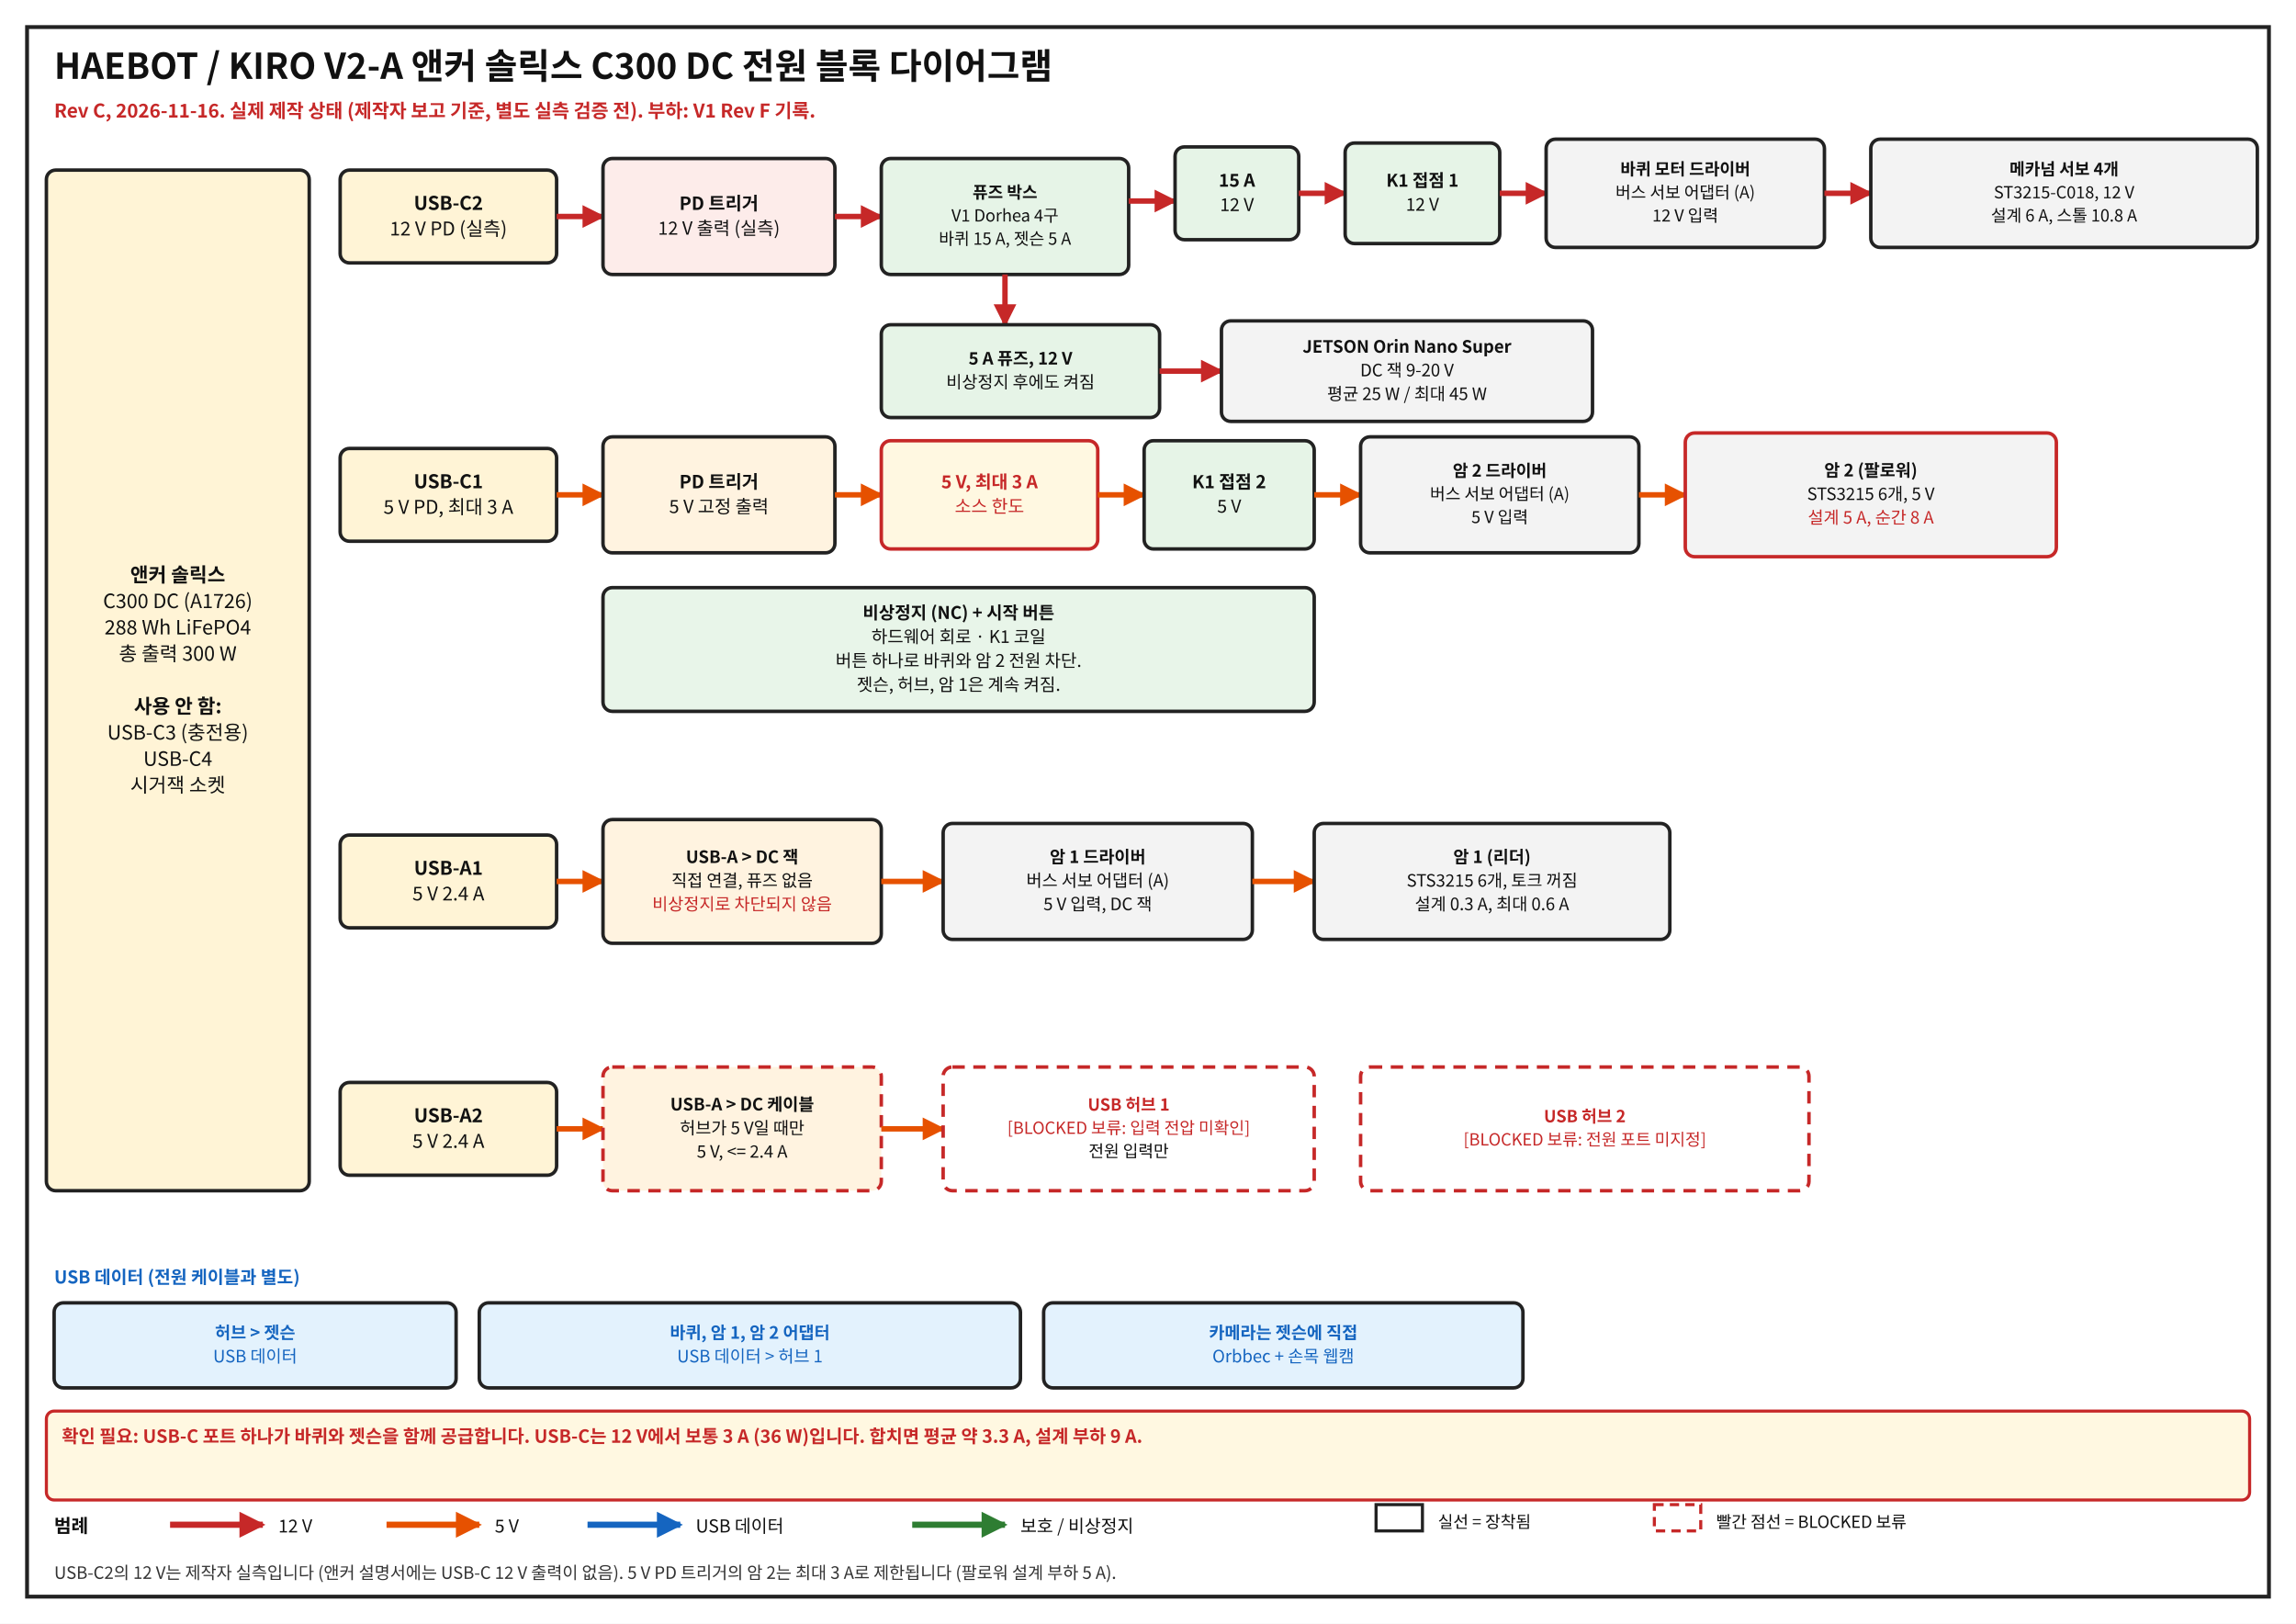
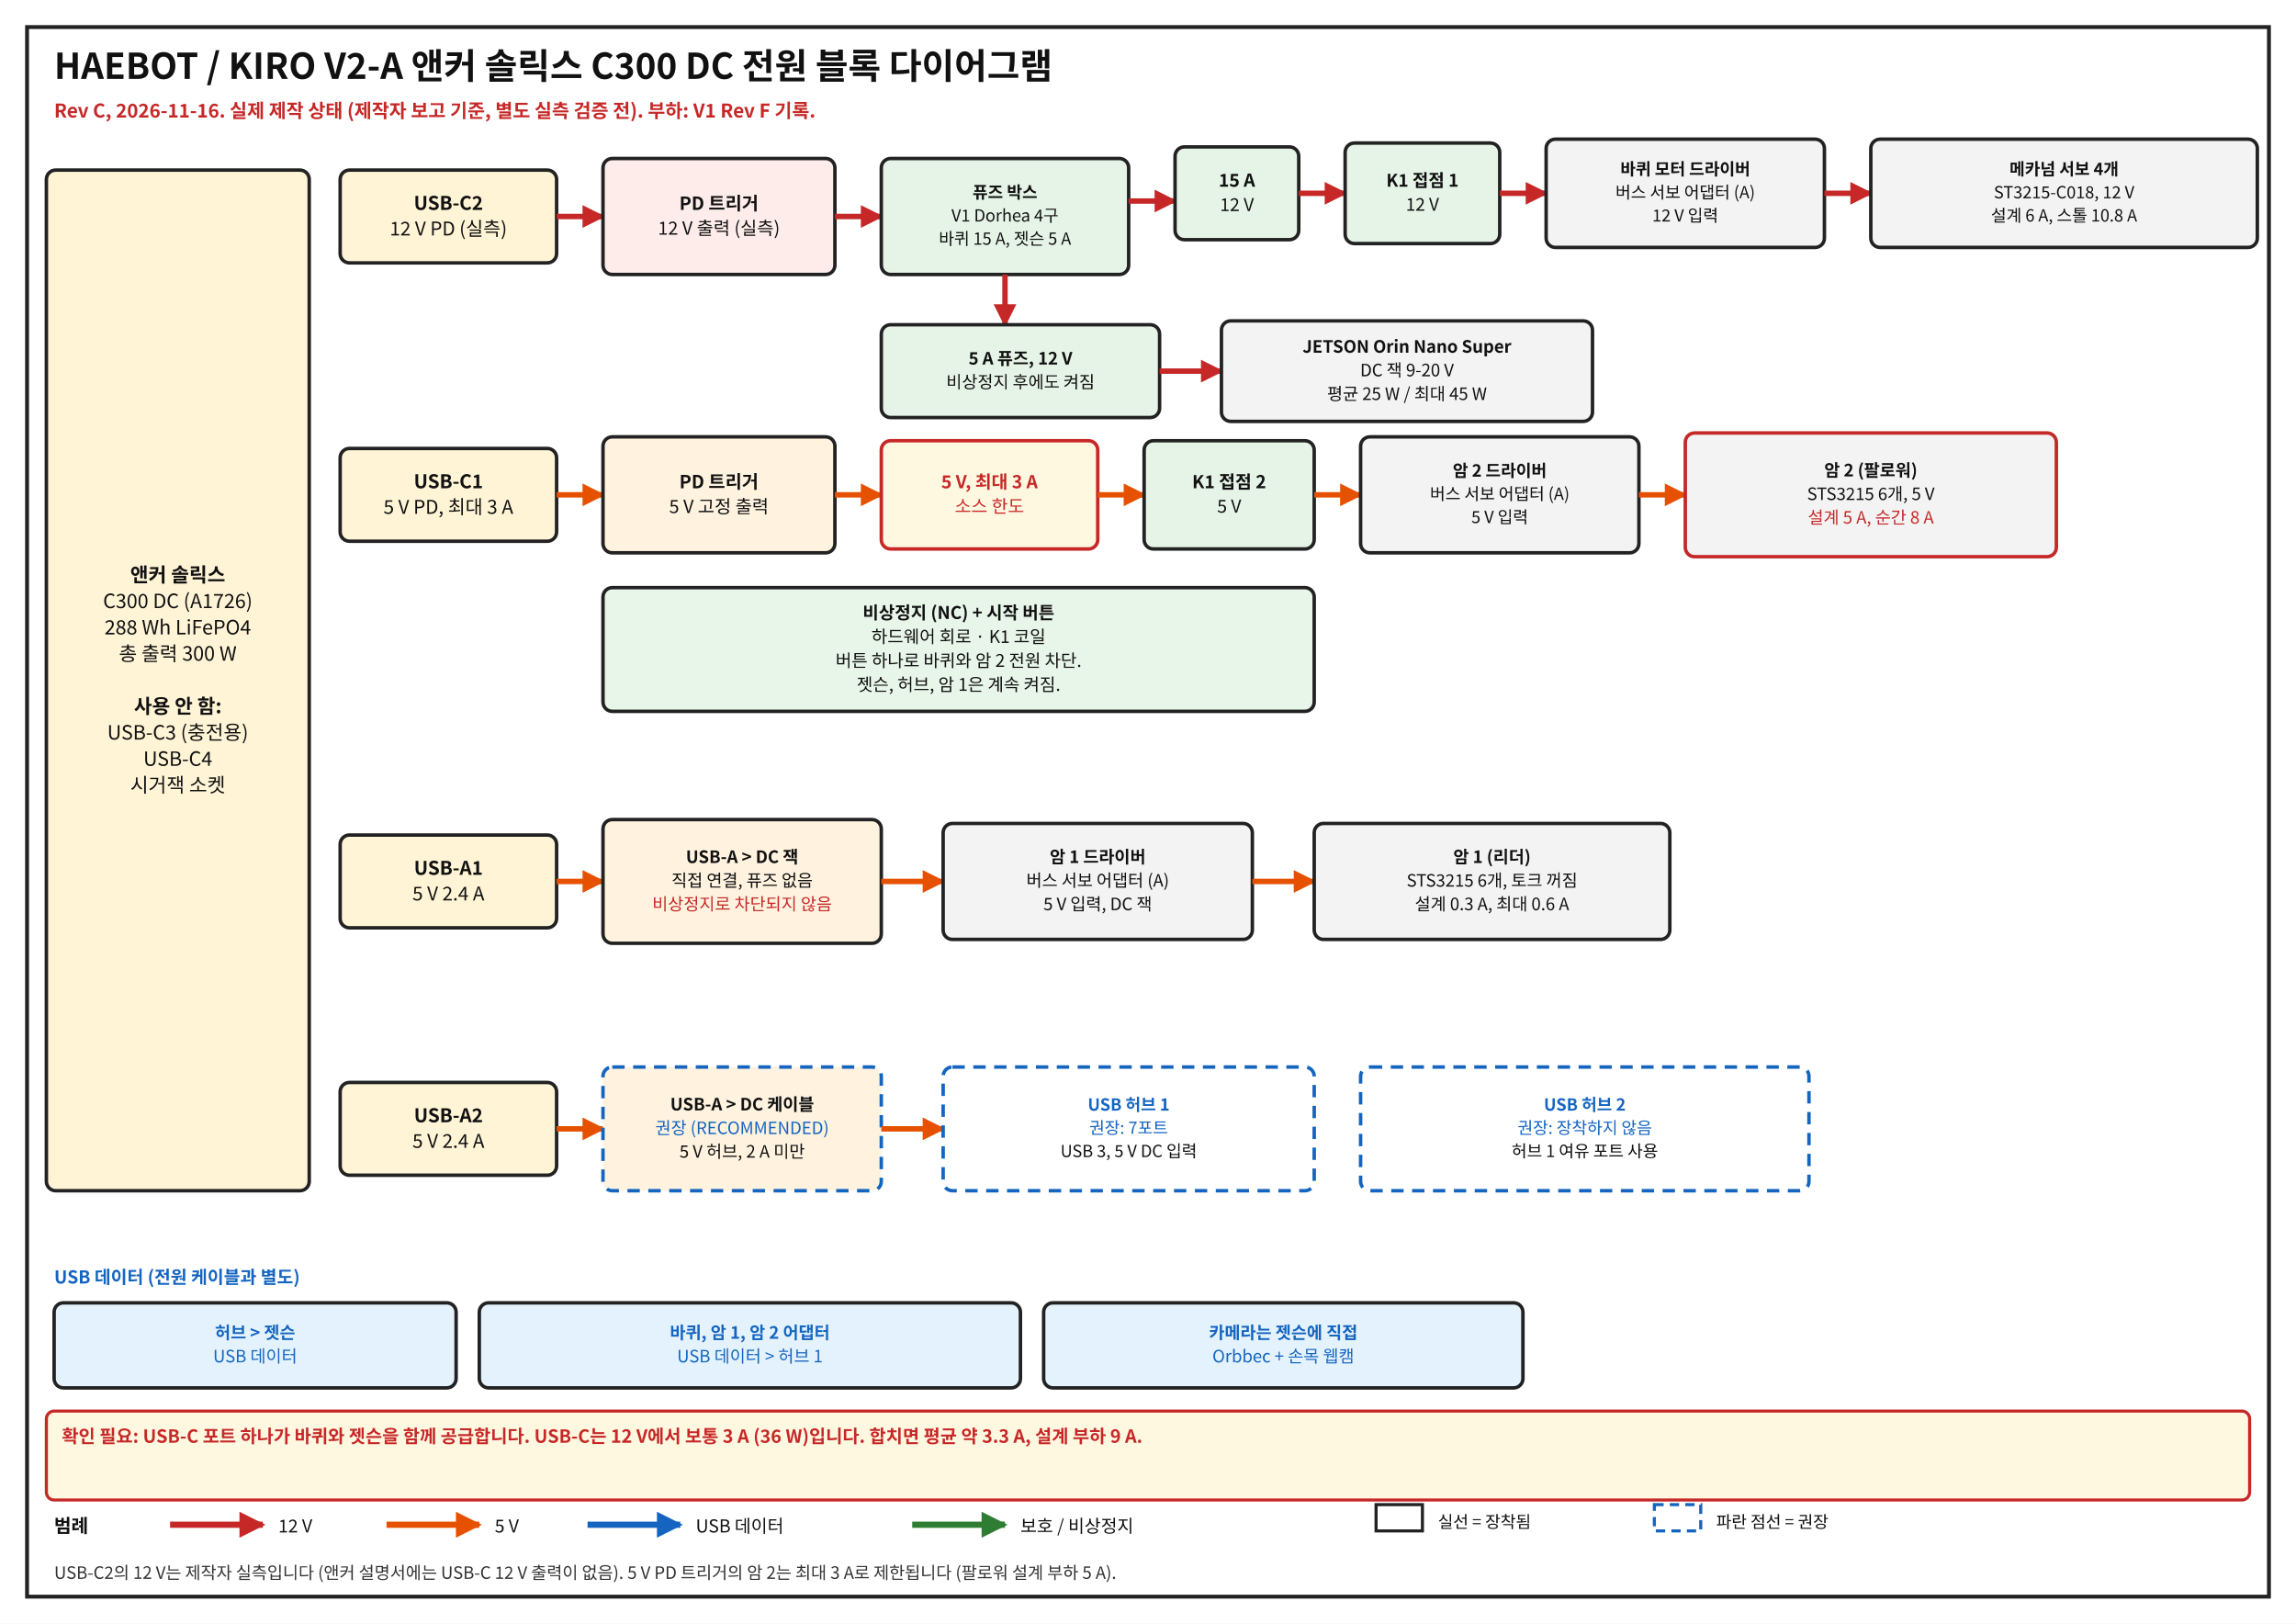
<svg xmlns="http://www.w3.org/2000/svg" width="297mm" height="210mm" viewBox="0 0 297 210" font-family="WenQuanYi Micro Hei, Noto Sans CJK KR, DejaVu Sans, sans-serif">
  <defs>
    <marker id="m12" viewBox="0 0 10 10" refX="9" refY="5" markerWidth="4.2" markerHeight="4.2" orient="auto-start-reverse">
      <path d="M0,0 L10,5 L0,10 z" fill="#c62828" />
    </marker>
    <marker id="m5" viewBox="0 0 10 10" refX="9" refY="5" markerWidth="4.2" markerHeight="4.2" orient="auto-start-reverse">
      <path d="M0,0 L10,5 L0,10 z" fill="#e65100" />
    </marker>
    <marker id="md" viewBox="0 0 10 10" refX="9" refY="5" markerWidth="4.2" markerHeight="4.2" orient="auto-start-reverse">
      <path d="M0,0 L10,5 L0,10 z" fill="#1565c0" />
    </marker>
    <marker id="mg" viewBox="0 0 10 10" refX="9" refY="5" markerWidth="4.2" markerHeight="4.2" orient="auto-start-reverse">
      <path d="M0,0 L10,5 L0,10 z" fill="#2e7d32" />
    </marker>
  </defs>
  <rect width="297" height="210" fill="#ffffff" />
  <rect x="3.5" y="3.5" width="290" height="203" fill="none" stroke="#222" stroke-width="0.5" />
  <text x="7" y="10.2" font-size="4.6" font-weight="bold" fill="#111">HAEBOT / KIRO V2-A   앤커 솔릭스 C300 DC 전원 블록 다이어그램</text>
  <text x="7" y="15.2" font-size="2.45" font-weight="bold" fill="#c62828">Rev C, 2026-11-16. 실제 제작 상태 (제작자 보고 기준, 별도 실측 검증 전). 부하: V1 Rev F 기록.</text>
  <rect x="6" y="22" width="34" height="132" rx="1.2" fill="#fff4d6" stroke="#222" stroke-width="0.45" />
  <text x="23.00" y="75.25" font-size="2.55" text-anchor="middle" fill="#111" font-weight="bold">앤커 솔릭스</text>
  <text x="23.00" y="78.65" font-size="2.55" text-anchor="middle" fill="#111">C300 DC (A1726)</text>
  <text x="23.00" y="82.05" font-size="2.55" text-anchor="middle" fill="#111">288 Wh LiFePO4</text>
  <text x="23.00" y="85.45" font-size="2.55" text-anchor="middle" fill="#111">총 출력 300 W</text>
  <text x="23.00" y="88.85" font-size="2.55" text-anchor="middle" fill="#111" />
  <text x="23.00" y="92.25" font-size="2.55" text-anchor="middle" fill="#111" font-weight="bold">사용 안 함:</text>
  <text x="23.00" y="95.65" font-size="2.55" text-anchor="middle" fill="#111">USB-C3 (충전용)</text>
  <text x="23.00" y="99.05" font-size="2.55" text-anchor="middle" fill="#111">USB-C4</text>
  <text x="23.00" y="102.45" font-size="2.55" text-anchor="middle" fill="#111">시거잭 소켓</text>
  <rect x="44" y="22" width="28" height="12" rx="1.2" fill="#fff4d6" stroke="#222" stroke-width="0.45" />
  <text x="58.00" y="27.15" font-size="2.45" text-anchor="middle" fill="#111" font-weight="bold">USB-C2</text>
  <text x="58.00" y="30.45" font-size="2.45" text-anchor="middle" fill="#111">12 V PD (실측)</text>
  <rect x="44" y="58" width="28" height="12" rx="1.2" fill="#fff4d6" stroke="#222" stroke-width="0.45" />
  <text x="58.00" y="63.15" font-size="2.45" text-anchor="middle" fill="#111" font-weight="bold">USB-C1</text>
  <text x="58.00" y="66.45" font-size="2.45" text-anchor="middle" fill="#111">5 V PD, 최대 3 A</text>
  <rect x="44" y="108" width="28" height="12" rx="1.2" fill="#fff4d6" stroke="#222" stroke-width="0.45" />
  <text x="58.00" y="113.15" font-size="2.45" text-anchor="middle" fill="#111" font-weight="bold">USB-A1</text>
  <text x="58.00" y="116.45" font-size="2.45" text-anchor="middle" fill="#111">5 V 2.4 A</text>
  <rect x="44" y="140" width="28" height="12" rx="1.2" fill="#fff4d6" stroke="#222" stroke-width="0.45" />
  <text x="58.00" y="145.15" font-size="2.45" text-anchor="middle" fill="#111" font-weight="bold">USB-A2</text>
  <text x="58.00" y="148.45" font-size="2.45" text-anchor="middle" fill="#111">5 V 2.4 A</text>
  <line x1="72" y1="28" x2="78" y2="28" stroke="#c62828" stroke-width="0.7" marker-end="url(#m12)" />
  <rect x="78" y="20.5" width="30" height="15" rx="1.2" fill="#fdecea" stroke="#222" stroke-width="0.45" />
  <text x="93.00" y="27.15" font-size="2.35" text-anchor="middle" fill="#111" font-weight="bold">PD 트리거</text>
  <text x="93.00" y="30.35" font-size="2.35" text-anchor="middle" fill="#111">12 V 출력 (실측)</text>
  <line x1="108" y1="28" x2="114" y2="28" stroke="#c62828" stroke-width="0.7" marker-end="url(#m12)" />
  <rect x="114" y="20.5" width="32" height="15" rx="1.2" fill="#e6f4e7" stroke="#222" stroke-width="0.45" />
  <text x="130.00" y="25.65" font-size="2.15" text-anchor="middle" fill="#111" font-weight="bold">퓨즈 박스</text>
  <text x="130.00" y="28.65" font-size="2.15" text-anchor="middle" fill="#111">V1 Dorhea 4구</text>
  <text x="130.00" y="31.65" font-size="2.15" text-anchor="middle" fill="#111">바퀴 15 A, 젯슨 5 A</text>
  <line x1="146" y1="26" x2="152" y2="26" stroke="#c62828" stroke-width="0.7" marker-end="url(#m12)" />
  <rect x="152" y="19" width="16" height="12" rx="1.2" fill="#e6f4e7" stroke="#222" stroke-width="0.45" />
  <text x="160.00" y="24.15" font-size="2.3" text-anchor="middle" fill="#111" font-weight="bold">15 A</text>
  <text x="160.00" y="27.30" font-size="2.3" text-anchor="middle" fill="#111">12 V</text>
  <line x1="168" y1="25" x2="174" y2="25" stroke="#c62828" stroke-width="0.7" marker-end="url(#m12)" />
  <rect x="174" y="18.5" width="20" height="13" rx="1.2" fill="#e6f4e7" stroke="#222" stroke-width="0.45" />
  <text x="184.00" y="24.15" font-size="2.25" text-anchor="middle" fill="#111" font-weight="bold">K1 접점 1</text>
  <text x="184.00" y="27.25" font-size="2.25" text-anchor="middle" fill="#111">12 V</text>
  <line x1="194" y1="25" x2="200" y2="25" stroke="#c62828" stroke-width="0.7" marker-end="url(#m12)" />
  <rect x="200" y="18" width="36" height="14" rx="1.2" fill="#f3f3f3" stroke="#222" stroke-width="0.45" />
  <text x="218.00" y="22.65" font-size="2.15" text-anchor="middle" fill="#111" font-weight="bold">바퀴 모터 드라이버</text>
  <text x="218.00" y="25.65" font-size="2.15" text-anchor="middle" fill="#111">버스 서보 어댑터 (A)</text>
  <text x="218.00" y="28.65" font-size="2.15" text-anchor="middle" fill="#111">12 V 입력</text>
  <line x1="236" y1="25" x2="242" y2="25" stroke="#c62828" stroke-width="0.7" marker-end="url(#m12)" />
  <rect x="242" y="18" width="50" height="14" rx="1.2" fill="#f3f3f3" stroke="#222" stroke-width="0.45" />
  <text x="267.00" y="22.65" font-size="2.15" text-anchor="middle" fill="#111" font-weight="bold">메카넘 서보 4개</text>
  <text x="267.00" y="25.65" font-size="2.15" text-anchor="middle" fill="#111">ST3215-C018, 12 V</text>
  <text x="267.00" y="28.65" font-size="2.15" text-anchor="middle" fill="#111">설계 6 A, 스톨 10.8 A</text>
  <line x1="130" y1="35.5" x2="130" y2="42" stroke="#c62828" stroke-width="0.7" marker-end="url(#m12)" />
  <rect x="114" y="42" width="36" height="12" rx="1.2" fill="#e6f4e7" stroke="#222" stroke-width="0.45" />
  <text x="132.00" y="47.15" font-size="2.2" text-anchor="middle" fill="#111" font-weight="bold">5 A 퓨즈, 12 V</text>
  <text x="132.00" y="50.20" font-size="2.2" text-anchor="middle" fill="#111">비상정지 후에도 켜짐</text>
  <line x1="150" y1="48" x2="158" y2="48" stroke="#c62828" stroke-width="0.7" marker-end="url(#m12)" />
  <rect x="158" y="41.5" width="48" height="13" rx="1.2" fill="#f3f3f3" stroke="#222" stroke-width="0.45" />
  <text x="182.00" y="45.62" font-size="2.2" text-anchor="middle" fill="#111" font-weight="bold">JETSON Orin Nano Super</text>
  <text x="182.00" y="48.67" font-size="2.2" text-anchor="middle" fill="#111">DC 잭 9-20 V</text>
  <text x="182.00" y="51.73" font-size="2.2" text-anchor="middle" fill="#111">평균 25 W / 최대 45 W</text>
  <line x1="72" y1="64" x2="78" y2="64" stroke="#e65100" stroke-width="0.7" marker-end="url(#m5)" />
  <rect x="78" y="56.5" width="30" height="15" rx="1.2" fill="#fff3e0" stroke="#222" stroke-width="0.45" />
  <text x="93.00" y="63.15" font-size="2.35" text-anchor="middle" fill="#111" font-weight="bold">PD 트리거</text>
  <text x="93.00" y="66.35" font-size="2.35" text-anchor="middle" fill="#111">5 V 고정 출력</text>
  <line x1="108" y1="64" x2="114" y2="64" stroke="#e65100" stroke-width="0.7" marker-end="url(#m5)" />
  <rect x="114" y="57" width="28" height="14" rx="1.2" fill="#fff8e1" stroke="#c62828" stroke-width="0.45" />
  <text x="128.00" y="63.15" font-size="2.3" text-anchor="middle" fill="#c62828" font-weight="bold">5 V, 최대 3 A</text>
  <text x="128.00" y="66.30" font-size="2.3" text-anchor="middle" fill="#c62828">소스 한도</text>
  <line x1="142" y1="64" x2="148" y2="64" stroke="#e65100" stroke-width="0.7" marker-end="url(#m5)" />
  <rect x="148" y="57" width="22" height="14" rx="1.2" fill="#e6f4e7" stroke="#222" stroke-width="0.45" />
  <text x="159.00" y="63.15" font-size="2.3" text-anchor="middle" fill="#111" font-weight="bold">K1 접점 2</text>
  <text x="159.00" y="66.30" font-size="2.3" text-anchor="middle" fill="#111">5 V</text>
  <line x1="170" y1="64" x2="176" y2="64" stroke="#e65100" stroke-width="0.7" marker-end="url(#m5)" />
  <rect x="176" y="56.5" width="36" height="15" rx="1.2" fill="#f3f3f3" stroke="#222" stroke-width="0.45" />
  <text x="194.00" y="61.65" font-size="2.15" text-anchor="middle" fill="#111" font-weight="bold">암 2 드라이버</text>
  <text x="194.00" y="64.65" font-size="2.15" text-anchor="middle" fill="#111">버스 서보 어댑터 (A)</text>
  <text x="194.00" y="67.65" font-size="2.15" text-anchor="middle" fill="#111">5 V 입력</text>
  <line x1="212" y1="64" x2="218" y2="64" stroke="#e65100" stroke-width="0.7" marker-end="url(#m5)" />
  <rect x="218" y="56" width="48" height="16" rx="1.2" fill="#f3f3f3" stroke="#c62828" stroke-width="0.45" />
  <text x="242.00" y="61.62" font-size="2.2" text-anchor="middle" fill="#111" font-weight="bold">암 2 (팔로워)</text>
  <text x="242.00" y="64.67" font-size="2.2" text-anchor="middle" fill="#111">STS3215 6개, 5 V</text>
  <text x="242.00" y="67.72" font-size="2.2" text-anchor="middle" fill="#c62828">설계 5 A, 순간 8 A</text>
  <rect x="78" y="76" width="92" height="16" rx="1.2" fill="#e8f5e9" stroke="#222" stroke-width="0.45" />
  <text x="124.00" y="80.05" font-size="2.25" text-anchor="middle" fill="#111" font-weight="bold">비상정지 (NC) + 시작 버튼</text>
  <text x="124.00" y="83.15" font-size="2.25" text-anchor="middle" fill="#111">하드웨어 회로  ·  K1 코일</text>
  <text x="124.00" y="86.25" font-size="2.25" text-anchor="middle" fill="#111">버튼 하나로 바퀴와 암 2 전원 차단.</text>
  <text x="124.00" y="89.35" font-size="2.25" text-anchor="middle" fill="#111">젯슨, 허브, 암 1은 계속 켜짐.</text>
  <line x1="72" y1="114" x2="78" y2="114" stroke="#e65100" stroke-width="0.7" marker-end="url(#m5)" />
  <rect x="78" y="106" width="36" height="16" rx="1.2" fill="#fff3e0" stroke="#222" stroke-width="0.45" />
  <text x="96.00" y="111.62" font-size="2.2" text-anchor="middle" fill="#111" font-weight="bold">USB-A &gt; DC 잭</text>
  <text x="96.00" y="114.67" font-size="2.2" text-anchor="middle" fill="#111">직접 연결, 퓨즈 없음</text>
  <text x="96.00" y="117.72" font-size="2.2" text-anchor="middle" fill="#c62828">비상정지로 차단되지 않음</text>
  <line x1="114" y1="114" x2="122" y2="114" stroke="#e65100" stroke-width="0.7" marker-end="url(#m5)" />
  <rect x="122" y="106.5" width="40" height="15" rx="1.2" fill="#f3f3f3" stroke="#222" stroke-width="0.45" />
  <text x="142.00" y="111.62" font-size="2.2" text-anchor="middle" fill="#111" font-weight="bold">암 1 드라이버</text>
  <text x="142.00" y="114.67" font-size="2.2" text-anchor="middle" fill="#111">버스 서보 어댑터 (A)</text>
  <text x="142.00" y="117.72" font-size="2.2" text-anchor="middle" fill="#111">5 V 입력, DC 잭</text>
  <line x1="162" y1="114" x2="170" y2="114" stroke="#e65100" stroke-width="0.7" marker-end="url(#m5)" />
  <rect x="170" y="106.5" width="46" height="15" rx="1.2" fill="#f3f3f3" stroke="#222" stroke-width="0.45" />
  <text x="193.00" y="111.62" font-size="2.2" text-anchor="middle" fill="#111" font-weight="bold">암 1 (리더)</text>
  <text x="193.00" y="114.67" font-size="2.2" text-anchor="middle" fill="#111">STS3215 6개, 토크 꺼짐</text>
  <text x="193.00" y="117.72" font-size="2.2" text-anchor="middle" fill="#111">설계 0.3 A, 최대 0.6 A</text>
  <line x1="72" y1="146" x2="78" y2="146" stroke="#e65100" stroke-width="0.7" marker-end="url(#m5)" />
-   <rect x="78" y="138" width="36" height="16" rx="1.2" fill="#fff3e0" stroke="#c62828" stroke-width="0.45" stroke-dasharray="1.6 1.1" />
+   <rect x="78" y="138" width="36" height="16" rx="1.2" fill="#fff3e0" stroke="#1565c0" stroke-width="0.45" stroke-dasharray="1.6 1.1" />
  <text x="96.00" y="143.62" font-size="2.2" text-anchor="middle" fill="#111" font-weight="bold">USB-A &gt; DC 케이블</text>
-   <text x="96.00" y="146.68" font-size="2.2" text-anchor="middle" fill="#111">허브가 5 V일 때만</text>
-   <text x="96.00" y="149.72" font-size="2.2" text-anchor="middle" fill="#111">5 V, &lt;= 2.4 A</text>
+   <text x="96.00" y="146.68" font-size="2.2" text-anchor="middle" fill="#1565c0">권장 (RECOMMENDED)</text>
+   <text x="96.00" y="149.72" font-size="2.2" text-anchor="middle" fill="#111">5 V 허브, 2 A 미만</text>
  <line x1="114" y1="146" x2="122" y2="146" stroke="#e65100" stroke-width="0.7" marker-end="url(#m5)" />
-   <rect x="122" y="138" width="48" height="16" rx="1.2" fill="#fff" stroke="#c62828" stroke-width="0.45" stroke-dasharray="1.6 1.1" />
-   <text x="146.00" y="143.65" font-size="2.15" text-anchor="middle" fill="#c62828" font-weight="bold">USB 허브 1</text>
-   <text x="146.00" y="146.65" font-size="2.15" text-anchor="middle" fill="#c62828">[BLOCKED 보류: 입력 전압 미확인]</text>
-   <text x="146.00" y="149.65" font-size="2.15" text-anchor="middle" fill="#111">전원 입력만</text>
-   <rect x="176" y="138" width="58" height="16" rx="1.2" fill="#fff" stroke="#c62828" stroke-width="0.45" stroke-dasharray="1.6 1.1" />
-   <text x="205.00" y="145.15" font-size="2.15" text-anchor="middle" fill="#c62828" font-weight="bold">USB 허브 2</text>
-   <text x="205.00" y="148.15" font-size="2.15" text-anchor="middle" fill="#c62828">[BLOCKED 보류: 전원 포트 미지정]</text>
+   <rect x="122" y="138" width="48" height="16" rx="1.2" fill="#fff" stroke="#1565c0" stroke-width="0.45" stroke-dasharray="1.6 1.1" />
+   <text x="146.00" y="143.65" font-size="2.15" text-anchor="middle" fill="#1565c0" font-weight="bold">USB 허브 1</text>
+   <text x="146.00" y="146.65" font-size="2.15" text-anchor="middle" fill="#1565c0">권장: 7포트</text>
+   <text x="146.00" y="149.65" font-size="2.15" text-anchor="middle" fill="#111">USB 3, 5 V DC 입력</text>
+   <rect x="176" y="138" width="58" height="16" rx="1.2" fill="#fff" stroke="#1565c0" stroke-width="0.45" stroke-dasharray="1.6 1.1" />
+   <text x="205.00" y="143.65" font-size="2.15" text-anchor="middle" fill="#1565c0" font-weight="bold">USB 허브 2</text>
+   <text x="205.00" y="146.65" font-size="2.15" text-anchor="middle" fill="#1565c0">권장: 장착하지 않음</text>
+   <text x="205.00" y="149.65" font-size="2.15" text-anchor="middle" fill="#111">허브 1 여유 포트 사용</text>
  <text x="7" y="166" font-size="2.3" fill="#1565c0" font-weight="bold">USB 데이터 (전원 케이블과 별도)</text>
  <rect x="7" y="168.5" width="52" height="11" rx="1.2" fill="#e3f2fd" stroke="#222" stroke-width="0.45" />
  <text x="33.00" y="173.15" font-size="2.2" text-anchor="middle" fill="#1565c0" font-weight="bold">허브 &gt; 젯슨</text>
  <text x="33.00" y="176.20" font-size="2.2" text-anchor="middle" fill="#1565c0">USB 데이터</text>
  <rect x="62" y="168.5" width="70" height="11" rx="1.2" fill="#e3f2fd" stroke="#222" stroke-width="0.45" />
  <text x="97.00" y="173.15" font-size="2.2" text-anchor="middle" fill="#1565c0" font-weight="bold">바퀴, 암 1, 암 2 어댑터</text>
  <text x="97.00" y="176.20" font-size="2.2" text-anchor="middle" fill="#1565c0">USB 데이터 &gt; 허브 1</text>
  <rect x="135" y="168.5" width="62" height="11" rx="1.2" fill="#e3f2fd" stroke="#222" stroke-width="0.45" />
  <text x="166.00" y="173.15" font-size="2.2" text-anchor="middle" fill="#1565c0" font-weight="bold">카메라는 젯슨에 직접</text>
  <text x="166.00" y="176.20" font-size="2.2" text-anchor="middle" fill="#1565c0">Orbbec + 손목 웹캠</text>
  <rect x="6" y="182.5" width="285" height="11.5" rx="1" fill="#fff8e1" stroke="#c62828" stroke-width="0.4" />
  <text x="8" y="186.6" font-size="2.35" fill="#c62828" font-weight="bold">확인 필요: USB-C 포트 하나가 바퀴와 젯슨을 함께 공급합니다. USB-C는 12 V에서 보통 3 A (36 W)입니다. 합치면 평균 약 3.3 A, 설계 부하 9 A.</text>
  <text x="7" y="198.2" font-size="2.4" font-weight="bold" fill="#111">범례</text>
  <line x1="22" y1="197.2" x2="34" y2="197.2" stroke="#c62828" stroke-width="0.8" marker-end="url(#m12)" />
  <text x="36" y="198.2" font-size="2.3" fill="#111">12 V</text>
  <line x1="50" y1="197.2" x2="62" y2="197.2" stroke="#e65100" stroke-width="0.8" marker-end="url(#m5)" />
  <text x="64" y="198.2" font-size="2.3" fill="#111">5 V</text>
  <line x1="76" y1="197.2" x2="88" y2="197.2" stroke="#1565c0" stroke-width="0.8" marker-end="url(#md)" />
  <text x="90" y="198.2" font-size="2.3" fill="#111">USB 데이터</text>
  <line x1="118" y1="197.2" x2="130" y2="197.2" stroke="#2e7d32" stroke-width="0.8" marker-end="url(#mg)" />
  <text x="132" y="198.2" font-size="2.3" fill="#111">보호 / 비상정지</text>
  <rect x="178" y="194.6" width="6" height="3.4" fill="none" stroke="#222" stroke-width="0.4" />
  <text x="186" y="197.6" font-size="2.15" fill="#111">실선 = 장착됨</text>
-   <rect x="214" y="194.6" width="6" height="3.4" fill="none" stroke="#c62828" stroke-width="0.4" stroke-dasharray="1.2 0.8" />
-   <text x="222" y="197.6" font-size="2.15" fill="#111">빨간 점선 = BLOCKED 보류</text>
+   <rect x="214" y="194.6" width="6" height="3.4" fill="none" stroke="#1565c0" stroke-width="0.4" stroke-dasharray="1.2 0.8" />
+   <text x="222" y="197.6" font-size="2.15" fill="#111">파란 점선 = 권장</text>
  <text x="7" y="204.2" font-size="2.2" fill="#333">USB-C2의 12 V는 제작자 실측입니다 (앤커 설명서에는 USB-C 12 V 출력이 없음). 5 V PD 트리거의 암 2는 최대 3 A로 제한됩니다 (팔로워 설계 부하 5 A).</text>
</svg>
